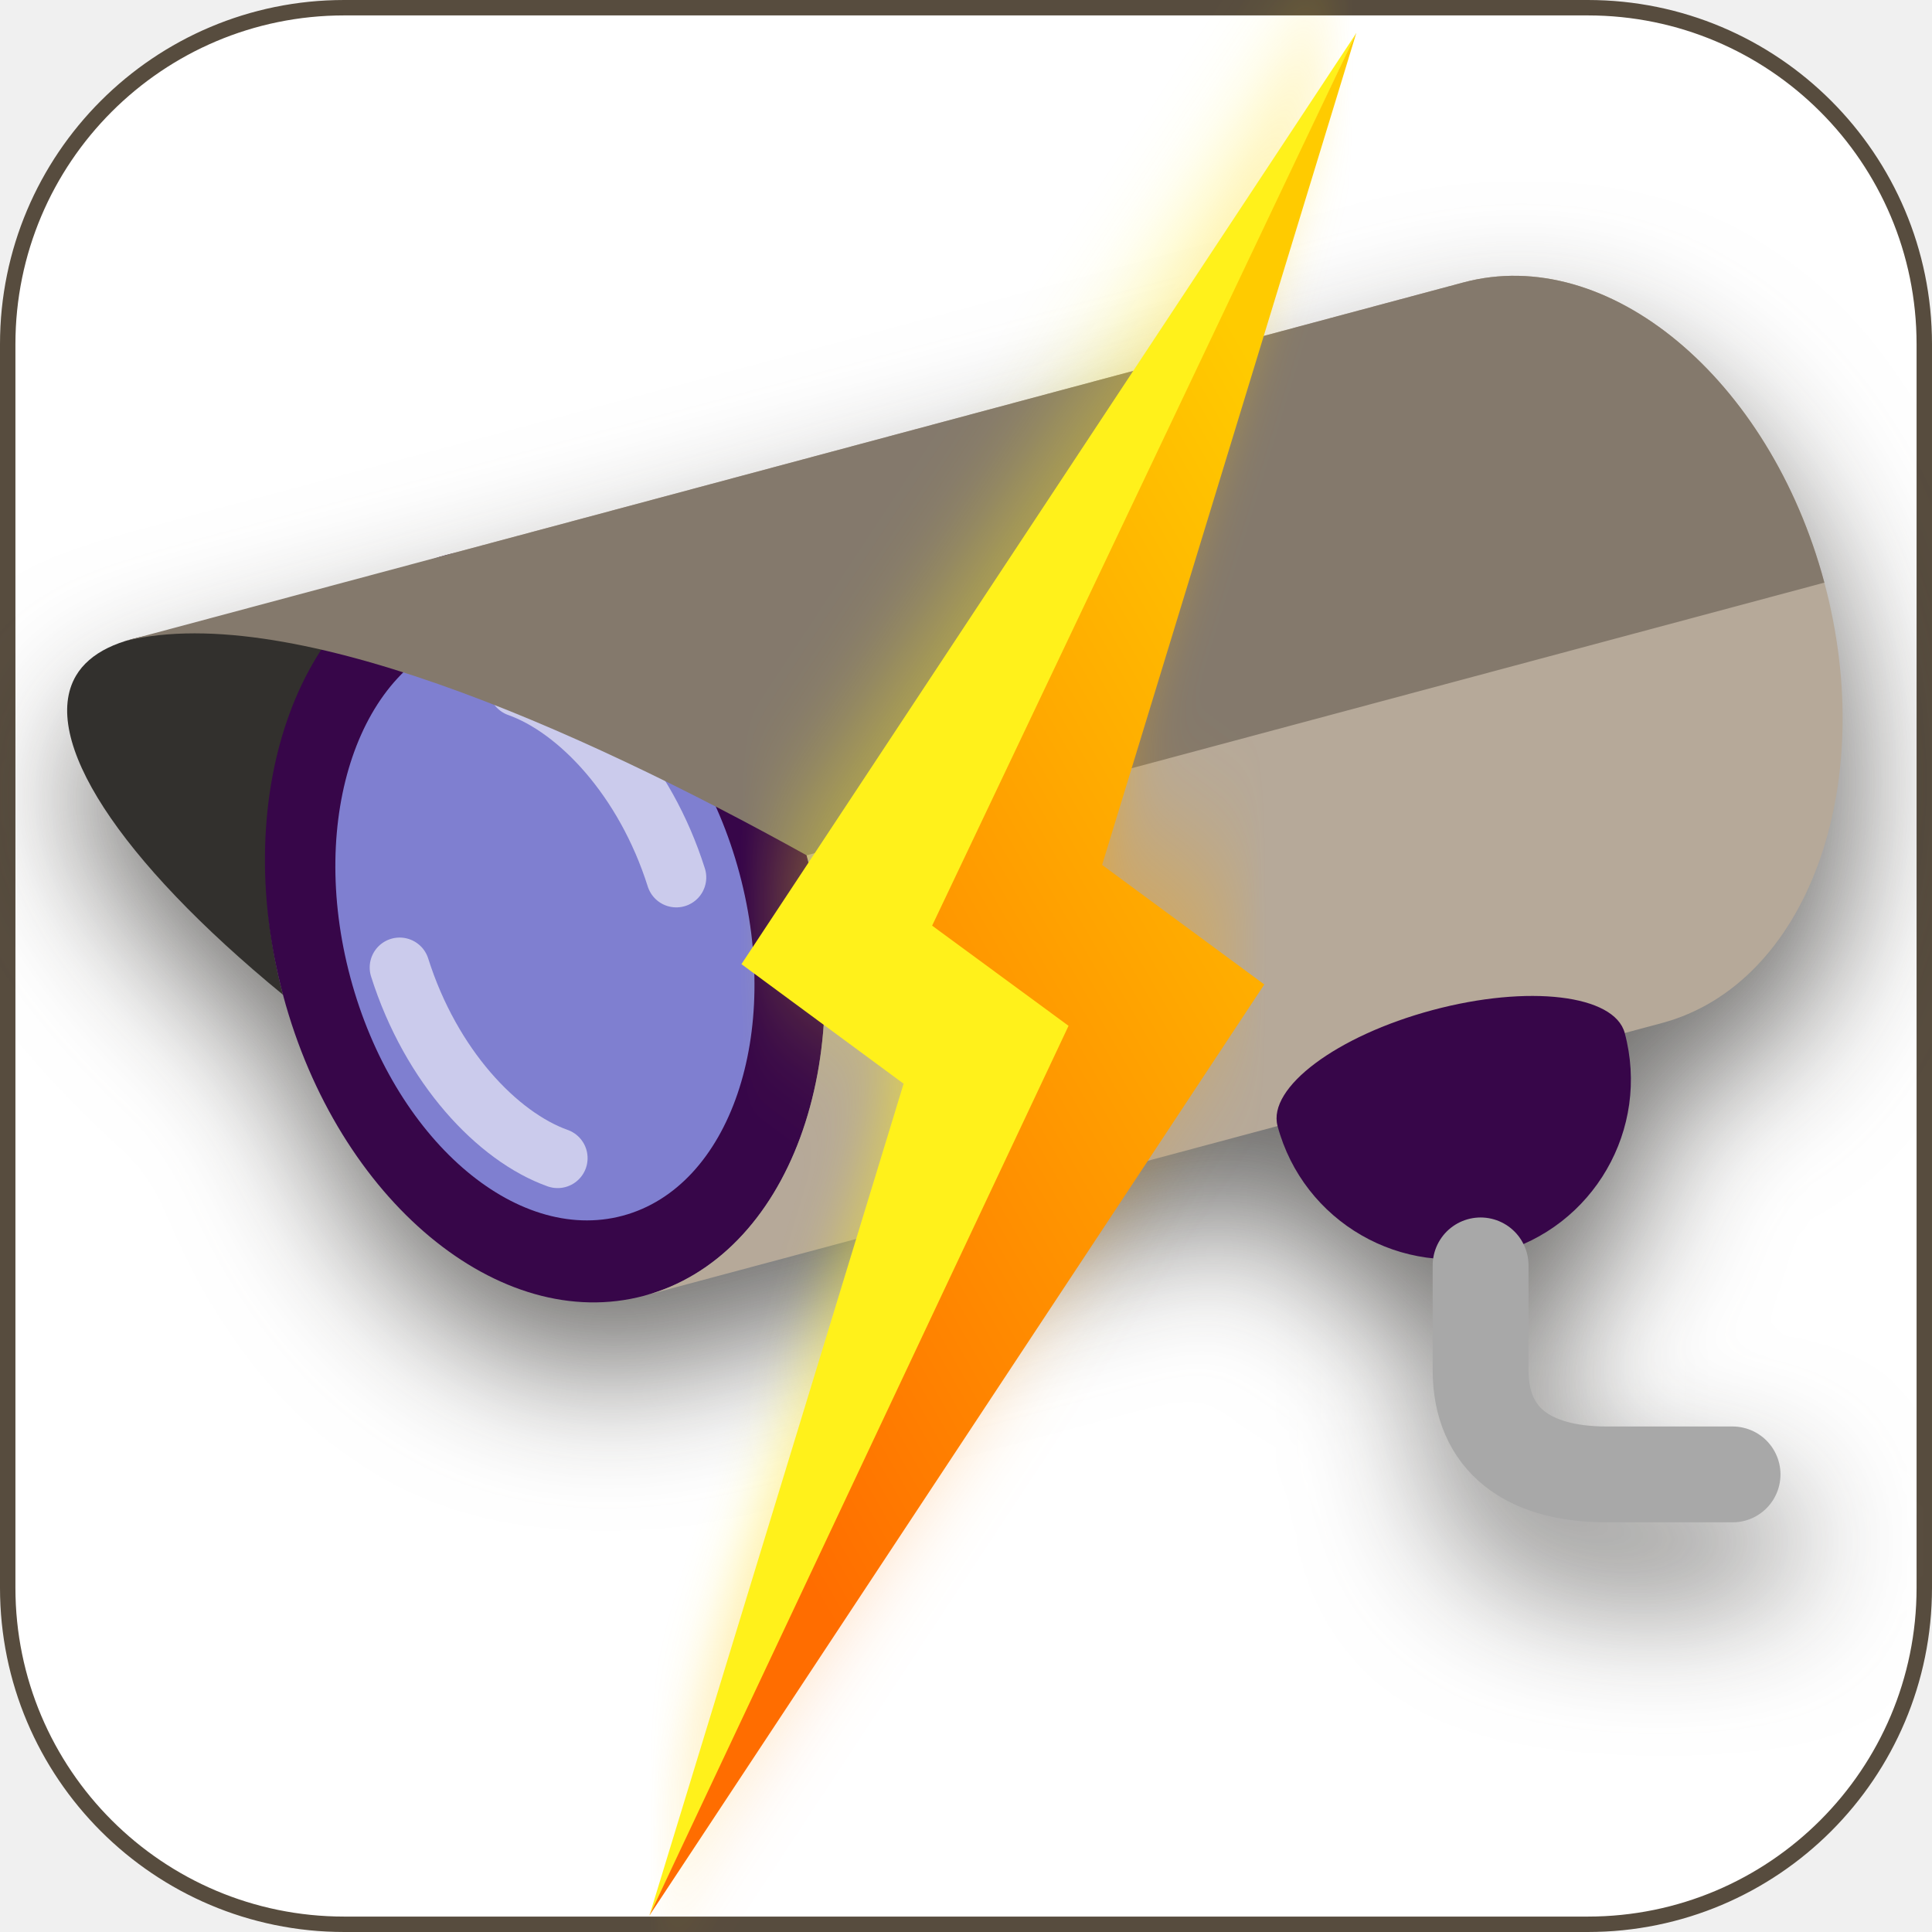
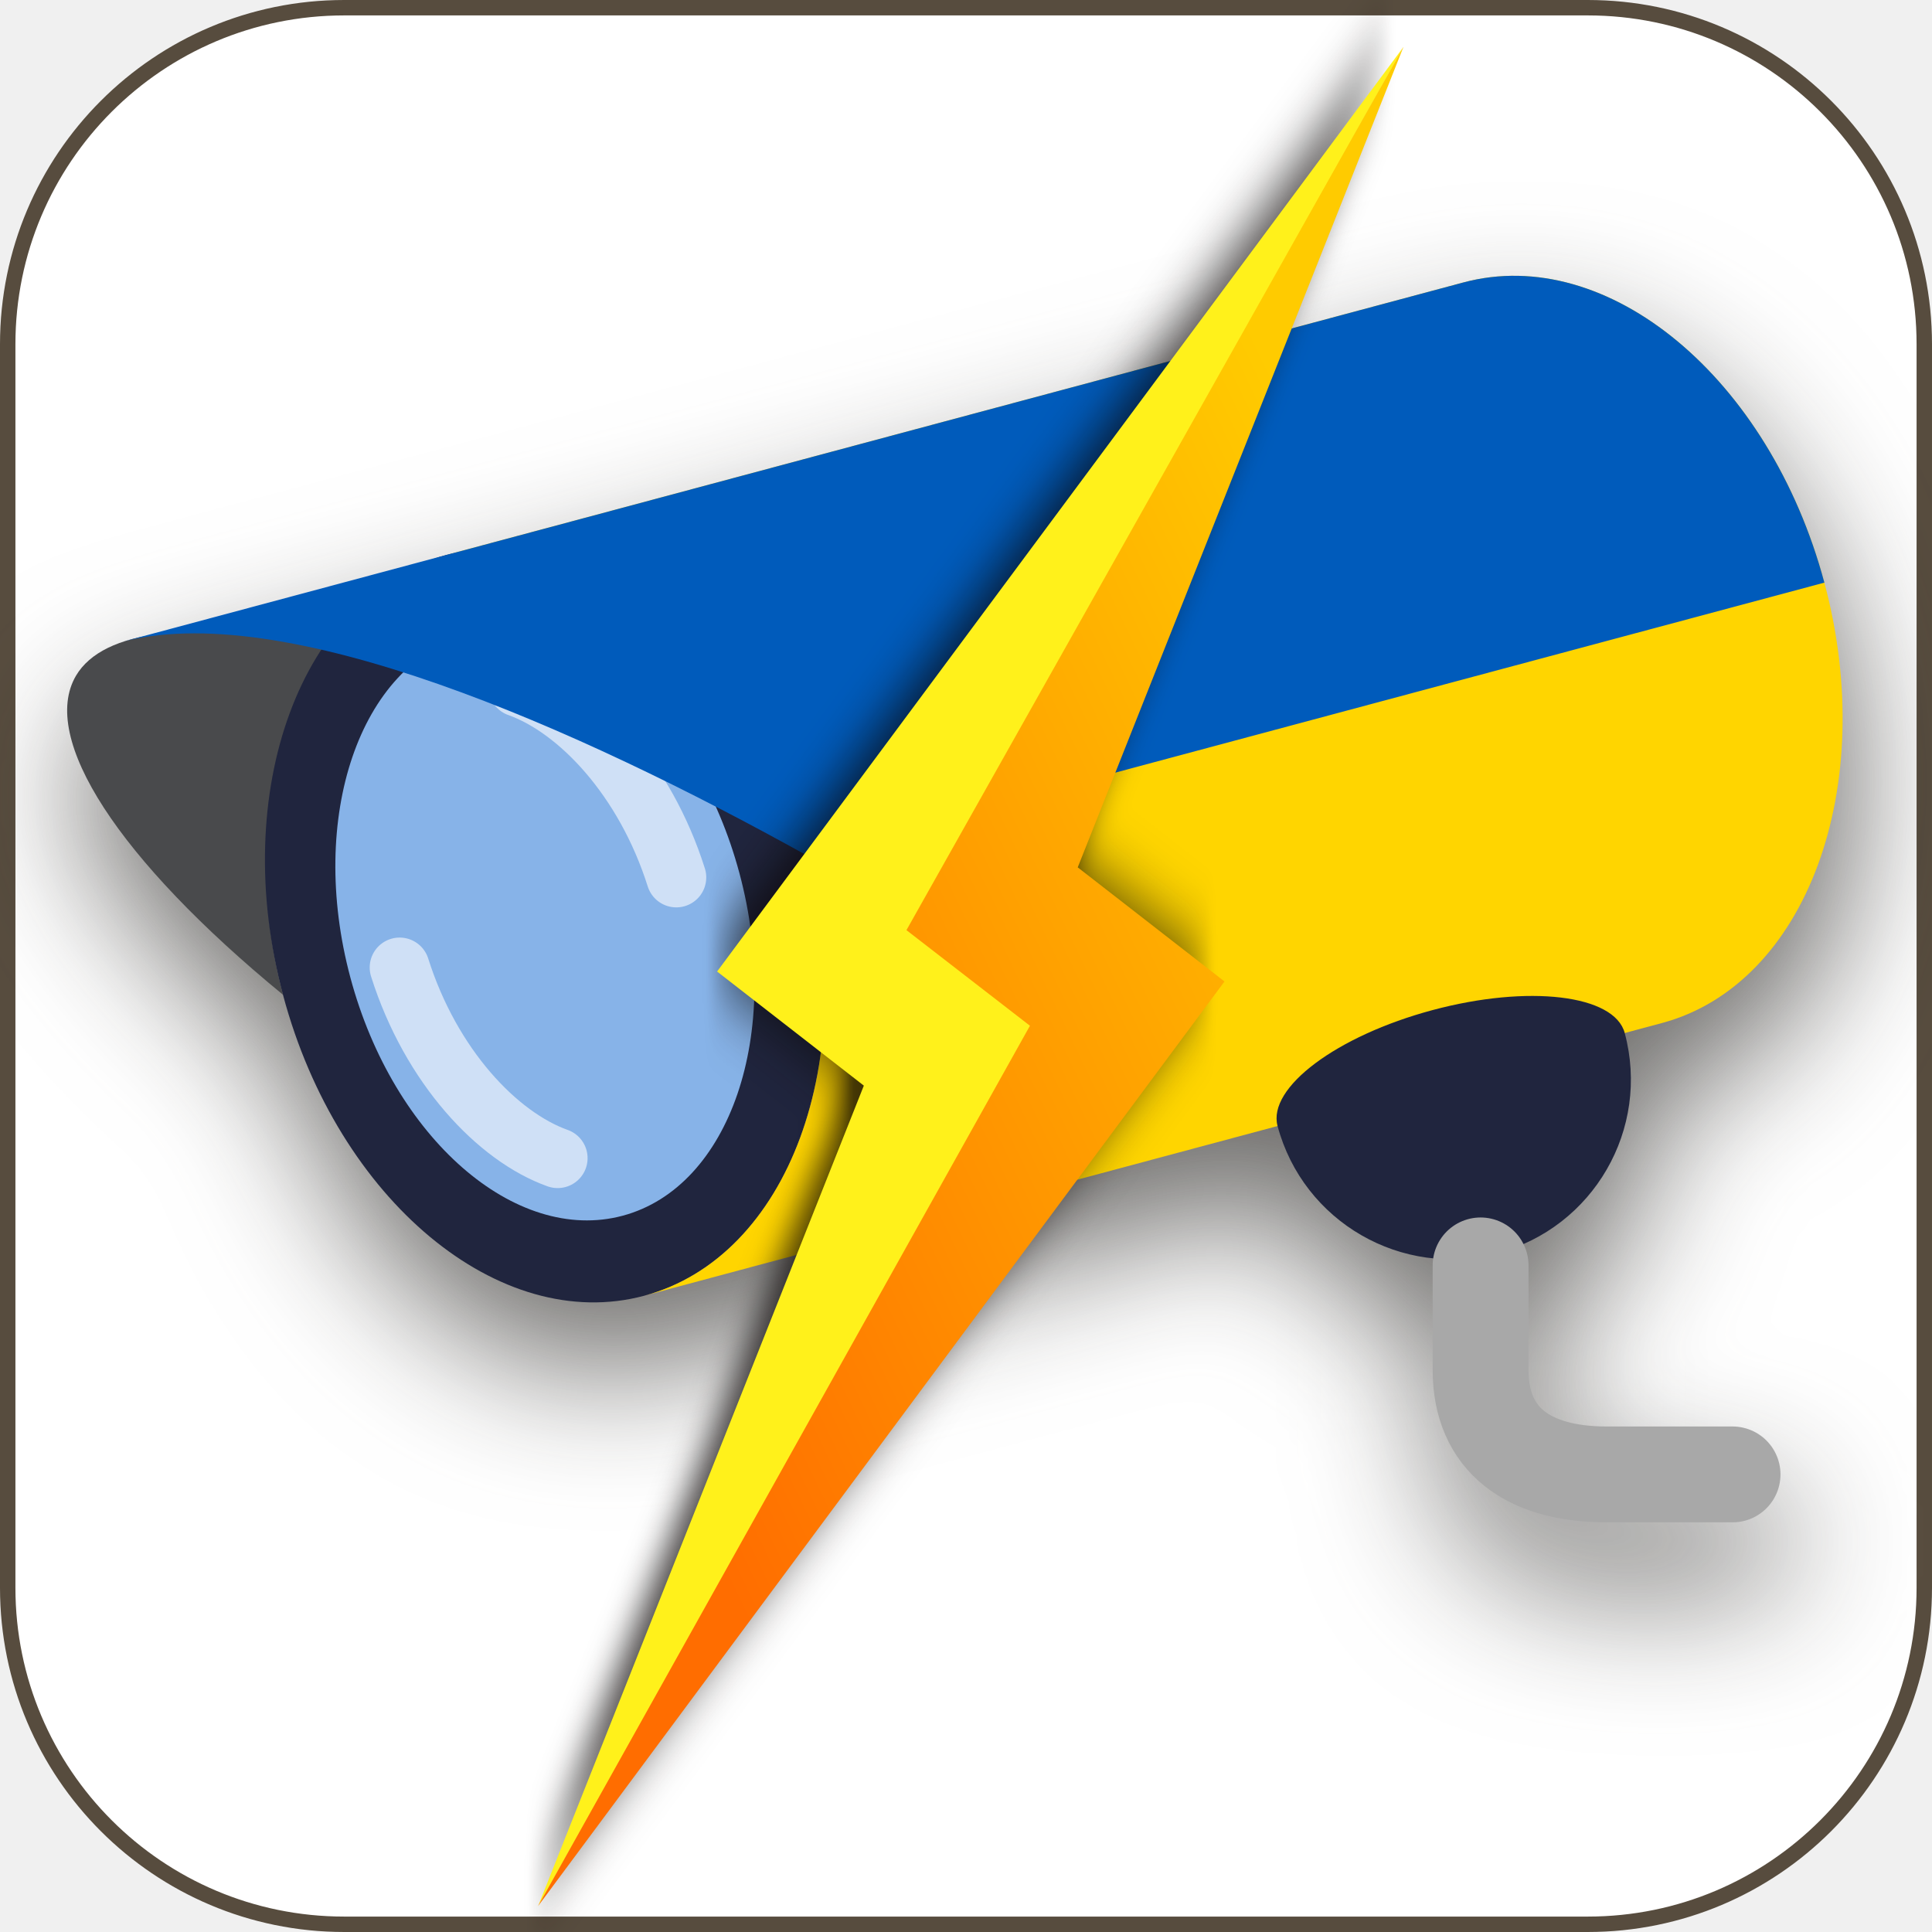
<svg xmlns="http://www.w3.org/2000/svg" xmlns:xlink="http://www.w3.org/1999/xlink" width="541.867mm" height="541.867mm" viewBox="0 0 541.867 541.867" version="1.1" id="svg5">
  <defs id="defs2">
-     <linearGradient xlink:href="#linearGradient5301" id="linearGradient5327" gradientUnits="userSpaceOnUse" x1="-311.085" y1="-174.357" x2="-352.919" y2="-46.602" gradientTransform="matrix(-0.9735449,0.1957634,-0.2667013,-0.9735449,-1370.671,67.38817)" />
    <linearGradient id="linearGradient5301">
      <stop style="stop-color:#ffcb00;stop-opacity:1" offset="0" id="stop5297" />
      <stop style="stop-color:#ff6d00;stop-opacity:1" offset="1" id="stop5299" />
    </linearGradient>
    <linearGradient xlink:href="#linearGradient5301" id="linearGradient27910" gradientUnits="userSpaceOnUse" gradientTransform="matrix(-0.9735449,0.1957634,-0.2667013,-0.9735449,-1370.671,67.38817)" x1="-311.085" y1="-174.357" x2="-352.919" y2="-46.602" />
-     <filter style="color-interpolation-filters:sRGB" id="filter27912" x="-0.18" y="-0.07" width="1.361" height="1.14">
-       <feGaussianBlur stdDeviation="6.1" id="feGaussianBlur27914" />
-     </filter>
    <filter style="color-interpolation-filters:sRGB" id="filter29442" x="-0.095" y="-0.135" width="1.19" height="1.271">
      <feGaussianBlur stdDeviation="77.388" id="feGaussianBlur29444" />
+     </filter>
+     <filter style="color-interpolation-filters:sRGB" id="filter5978" x="-0.091" y="-0.035" width="1.183" height="1.071">
+       <feGaussianBlur stdDeviation="3.087" id="feGaussianBlur5980" />
    </filter>
  </defs>
  <g id="layer1" transform="translate(172.3631,1097.762)">
    <g id="g15976" transform="translate(-1002.124,-341.2604)">
      <g id="g15412" transform="translate(-2.341071,58.14117)">
        <path style="fill:#620862;fill-opacity:1;fill-rule:evenodd;stroke:none;stroke-width:0.117" d="m 966.191,-2.522 c 0.019,-10.944 4.274,-21.172 10.81,-27.023 -9.832,-5.198 -17.416,-6.302 -20.606,-3.174 -4.302,4.233 -0.575,15.722 9.796,30.197 z" id="path6812" />
        <ellipse style="fill:#370649;fill-opacity:1;fill-rule:evenodd;stroke:none;stroke-width:0.101" id="ellipse5020" cx="988.806" cy="-2.452" rx="22.617" ry="32" />
        <ellipse style="fill:#7f7fd0;fill-opacity:1;fill-rule:evenodd;stroke:none;stroke-width:0.077" id="ellipse5022" cx="988.806" cy="-2.452" rx="16.811" ry="25.083" />
        <path style="fill:none;stroke:#ffffff;stroke-width:5;stroke-linecap:round;stroke-linejoin:miter;stroke-miterlimit:4;stroke-dasharray:none;stroke-opacity:0.596" d="m 1000.436,-3.485 c -0.388,-8.673 -4.243,-15.761 -8.62,-18.782" id="path13089-9" />
        <path style="fill:none;stroke:#ffffff;stroke-width:5;stroke-linecap:round;stroke-linejoin:miter;stroke-miterlimit:4;stroke-dasharray:none;stroke-opacity:0.596" d="m 976.184,-2.199 c 0.388,8.673 4.243,15.761 8.62,18.782" id="path13089" />
        <path id="path5024" style="fill:#d76dd7;fill-opacity:1;fill-rule:evenodd;stroke:none;stroke-width:0.101" d="m 988.807,-34.452 a 22.617,32 0 0 1 22.616,32 22.617,32 0 0 1 -22.616,32 h 87.943 a 22.617,32 0 0 0 5e-4,0 22.617,32 0 0 0 22.617,-32 22.617,32 0 0 0 -22.617,-32 22.617,32 0 0 0 -5e-4,0 z" />
        <path id="path5026" style="fill:#9b409b;fill-opacity:1;fill-rule:evenodd;stroke:none;stroke-width:0.101" d="m 960.502,-34.452 c 14.246,-0.203 35.237,16.832 50.921,32 v 5.3e-4 h 87.945 v -5.3e-4 c -2e-4,-17.673 -10.126,-31.999 -22.617,-32 z" />
      </g>
      <path id="circle15603" style="opacity:1;fill:#370649;fill-opacity:1;fill-rule:evenodd;stroke:none;stroke-width:2.832;stroke-linecap:round;stroke-miterlimit:4;stroke-dasharray:none;stroke-opacity:0.596" d="m 1037.997,81.689 a 15,6 0 0 0 -15,6 h -5e-4 a 15,15 0 0 0 15,15 15,15 0 0 0 15,-15 15,6 0 0 0 -15,-6 z" />
    </g>
    <rect style="fill:#ffffff;fill-opacity:1;fill-rule:evenodd;stroke:#574c3e;stroke-width:4.324;stroke-opacity:1" id="rect27760" width="537.542" height="537.542" x="-170.201" y="-1095.6" rx="94.383" ry="94.383" />
    <g id="g29477" transform="matrix(0.9626434,0,0,0.9626434,-2096.041,-480.1997)">
      <path id="path27278" style="opacity:0.7;fill:#32302d;fill-opacity:1;fill-rule:evenodd;stroke:none;stroke-width:1.546;filter:url(#filter29442)" d="m 10182.555,-4675.678 c -1.619,-0.032 -3.234,0.067 -4.852,0.07 a 422.163,298.375 75 0 0 -1.537,0.021 c -8.946,0.079 -17.882,0.607 -26.783,1.795 a 422.163,298.375 75 0 0 -0.174,0.023 c -9.02,1.212 -18.007,2.971 -26.934,5.361 a 422.163,298.375 75 0 0 -0.03,0.01 l -1120.654,300.277 a 422.163,298.375 75 0 0 -0.025,0.01 422.163,298.375 75 0 0 -0.031,0.01 l -340.186,91.152 c -3.843,0.903 -7.554,1.897 -11.129,2.982 l -9.33,2.5 c 2.687,-0.761 5.412,-1.471 8.162,-2.147 -25.736,8.025 -44.308,20.853 -54.592,38.264 -40.362,68.633 46.362,202.311 227.941,351.35 -2.281,-8.572 -4.347,-17.166 -6.205,-25.766 a 422.163,298.375 75 0 0 6.426,26.658 422.163,298.375 75 0 0 397.473,330.553 422.163,298.375 75 0 0 0.1,-0.029 l 697.399,-186.867 v 0 a 197.889,197.889 0 0 0 171.408,145.652 52.77,52.77 0 0 0 -0.602,7.807 v 115.076 c 0,50.614 20.226,98.386 56.944,127.721 36.717,29.335 83.802,40.127 134.551,40.127 h 138.728 a 52.77,52.77 0 0 0 52.772,-52.766 52.77,52.77 0 0 0 -52.772,-52.772 h -138.728 c -35.254,0 -57.529,-8.141 -68.674,-17.045 -11.146,-8.904 -17.282,-18.678 -17.282,-45.266 v -115.076 a 52.77,52.77 0 0 0 -5.552,-23.537 197.889,197.889 0 0 0 111.502,-232.357 79.156,197.889 75 0 0 0,-0.01 l 40.884,-10.955 a 422.163,298.375 75 0 0 178.944,-485.002 v 0 c -3.256,-12.149 -6.916,-24.024 -10.834,-35.705 a 422.163,298.375 75 0 0 -0.76,-2.324 c -4.015,-11.809 -8.388,-23.339 -13.037,-34.629 a 422.163,298.375 75 0 0 -0.652,-1.601 c -4.851,-11.68 -10.033,-23.056 -15.514,-34.135 a 422.163,298.375 75 0 0 -0.238,-0.482 c -11.399,-22.985 -24.081,-44.633 -37.866,-64.75 a 422.163,298.375 75 0 0 -0.07,-0.094 c -6.95,-10.137 -14.157,-19.901 -21.627,-29.238 a 422.163,298.375 75 0 0 -0.324,-0.397 c -7.424,-9.259 -15.073,-18.137 -22.953,-26.561 a 422.163,298.375 75 0 0 -0.694,-0.717 c -7.859,-8.364 -15.912,-16.338 -24.168,-23.826 a 422.163,298.375 75 0 0 -0.414,-0.359 c -8.291,-7.5 -16.763,-14.548 -25.396,-21.119 a 422.163,298.375 75 0 0 -0.346,-0.273 c -8.611,-6.539 -17.389,-12.563 -26.285,-18.133 a 422.163,298.375 75 0 0 -0.781,-0.508 c -8.898,-5.537 -17.927,-10.539 -27.051,-15.061 a 422.163,298.375 75 0 0 -0.576,-0.295 c -9.187,-4.528 -18.475,-8.5 -27.834,-11.953 a 422.163,298.375 75 0 0 -0.227,-0.088 c -9.356,-3.442 -18.78,-6.312 -28.252,-8.633 a 422.163,298.375 75 0 0 -0.16,-0.041 c -9.321,-2.277 -18.68,-3.988 -28.061,-5.135 a 422.163,298.375 75 0 0 -0.64,-0.078 c -7.466,-0.892 -14.938,-1.542 -22.41,-1.691 z m -774.735,675.766 a 422.163,298.375 75 0 1 0.103,0.504 422.163,298.375 75 0 0 -0.103,-0.504 z m 6.311,38.125 a 422.163,298.375 75 0 1 0.111,0.816 422.163,298.375 75 0 0 -0.111,-0.816 z m -602.34,29.34 a 422.163,298.375 75 0 0 3.057,16.25 c -1.104,-5.416 -2.118,-10.833 -3.057,-16.25 z m 606.088,8.824 a 422.163,298.375 75 0 1 0.074,1.105 422.163,298.375 75 0 0 -0.074,-1.105 z m 1.15,37.961 a 422.163,298.375 75 0 1 -0.01,1.197 422.163,298.375 75 0 0 0.01,-1.197 z m -1.478,37.385 a 422.163,298.375 75 0 1 -0.092,1.168 422.163,298.375 75 0 0 0.092,-1.168 z m -4.111,36.51 a 422.163,298.375 75 0 1 -0.148,0.953 422.163,298.375 75 0 0 0.148,-0.953 z m -6.711,35.254 a 422.163,298.375 75 0 1 -0.16,0.664 422.163,298.375 75 0 0 0.16,-0.664 z m -9.271,33.728 a 422.163,298.375 75 0 1 -0.074,0.221 422.163,298.375 75 0 0 0.074,-0.221 z m -11.672,31.654 a 422.163,298.375 75 0 1 -0.072,0.178 422.163,298.375 75 0 0 0.072,-0.178 z m -13.91,29.32 a 422.163,298.375 75 0 1 -0.297,0.566 422.163,298.375 75 0 0 0.297,-0.566 z m -16.184,27.117 a 422.163,298.375 75 0 1 -0.451,0.682 422.163,298.375 75 0 0 0.451,-0.682 z m -18.289,24.562 a 422.163,298.375 75 0 1 -0.592,0.713 422.163,298.375 75 0 0 0.592,-0.713 z m -20.264,21.805 a 422.163,298.375 75 0 1 -0.648,0.617 422.163,298.375 75 0 0 0.648,-0.617 z m -22.051,18.816 a 422.163,298.375 75 0 1 -0.648,0.482 422.163,298.375 75 0 0 0.648,-0.482 z m -23.652,15.656 a 422.163,298.375 75 0 1 -0.566,0.318 422.163,298.375 75 0 0 0.566,-0.318 z m -25.094,12.369 a 422.163,298.375 75 0 1 -0.289,0.115 422.163,298.375 75 0 0 0.289,-0.115 z" transform="matrix(0.2645833,0,0,0.2645833,-250.2291,695.442)" />
      <g id="g29408" transform="translate(1007.416,695.442)">
        <g id="g29404" transform="rotate(10,1252.265,-1170.939)">
          <g id="g29400" transform="matrix(3.163503,-1.475166,1.475166,3.163503,-1955.247,415.3125)">
-             <path style="fill:#32302d;fill-opacity:1;fill-rule:evenodd;stroke:none;stroke-width:0.117" d="m 966.191,-2.522 c 0.019,-10.944 4.274,-21.172 10.81,-27.023 -9.832,-5.198 -17.416,-6.302 -20.606,-3.174 -4.302,4.233 -0.575,15.722 9.796,30.197 z" id="path29386" />
-             <ellipse style="fill:#370649;fill-opacity:1;fill-rule:evenodd;stroke:none;stroke-width:0.101" id="ellipse29388" cx="988.806" cy="-2.452" rx="22.617" ry="32" />
-             <ellipse style="fill:#7f7fd0;fill-opacity:1;fill-rule:evenodd;stroke:none;stroke-width:0.077" id="ellipse29390" cx="988.806" cy="-2.452" rx="16.811" ry="25.083" />
+             <path style="fill:#494a4c;fill-opacity:1;fill-rule:evenodd;stroke:none;stroke-width:0.117" d="m 966.191,-2.522 c 0.019,-10.944 4.274,-21.172 10.81,-27.023 -9.832,-5.198 -17.416,-6.302 -20.606,-3.174 -4.302,4.233 -0.575,15.722 9.796,30.197 z" id="path29386" />
+             <ellipse style="fill:#20253e;fill-opacity:1;fill-rule:evenodd;stroke:none;stroke-width:0.101" id="ellipse29388" cx="988.806" cy="-2.452" rx="22.617" ry="32" />
+             <ellipse style="fill:#87b3e8;fill-opacity:1;fill-rule:evenodd;stroke:none;stroke-width:0.077" id="ellipse29390" cx="988.806" cy="-2.452" rx="16.811" ry="25.083" />
            <path style="fill:none;stroke:#ffffff;stroke-width:5;stroke-linecap:round;stroke-linejoin:miter;stroke-miterlimit:4;stroke-dasharray:none;stroke-opacity:0.596" d="m 1000.436,-3.485 c -0.388,-8.673 -4.243,-15.761 -8.62,-18.782" id="path29392" />
            <path style="fill:none;stroke:#ffffff;stroke-width:5;stroke-linecap:round;stroke-linejoin:miter;stroke-miterlimit:4;stroke-dasharray:none;stroke-opacity:0.596" d="m 976.184,-2.199 c 0.388,8.673 4.243,15.761 8.62,18.782" id="path29394" />
-             <path id="path29396" style="fill:#b6a999;fill-opacity:1;fill-rule:evenodd;stroke:none;stroke-width:0.101" d="m 988.807,-34.452 a 22.617,32 0 0 1 22.616,32 22.617,32 0 0 1 -22.616,32 h 87.943 a 22.617,32 0 0 0 5e-4,0 22.617,32 0 0 0 22.617,-32 22.617,32 0 0 0 -22.617,-32 22.617,32 0 0 0 -5e-4,0 z" />
-             <path id="path29398" style="fill:#84796c;fill-opacity:1;fill-rule:evenodd;stroke:none;stroke-width:0.101" d="m 960.502,-34.452 c 14.246,-0.203 35.237,16.832 50.921,32 v 5.3e-4 h 87.945 v -5.3e-4 c -2e-4,-17.673 -10.126,-31.999 -22.617,-32 z" />
+             <path id="path29396" style="fill:#ffd500;fill-opacity:1;fill-rule:evenodd;stroke:none;stroke-width:0.101" d="m 988.807,-34.452 a 22.617,32 0 0 1 22.616,32 22.617,32 0 0 1 -22.616,32 h 87.943 a 22.617,32 0 0 0 5e-4,0 22.617,32 0 0 0 22.617,-32 22.617,32 0 0 0 -22.617,-32 22.617,32 0 0 0 -5e-4,0 z" />
+             <path id="path29398" style="fill:#005bbb;fill-opacity:1;fill-rule:evenodd;stroke:none;stroke-width:0.101" d="m 960.502,-34.452 c 14.246,-0.203 35.237,16.832 50.921,32 v 5.3e-4 h 87.945 v -5.3e-4 c -2e-4,-17.673 -10.126,-31.999 -22.617,-32 z" />
          </g>
-           <path id="path29402" style="fill:#370649;fill-opacity:1;fill-rule:evenodd;stroke:none;stroke-width:9.886;stroke-linecap:round;stroke-miterlimit:4;stroke-dasharray:none;stroke-opacity:0.596" d="m 1428.19,-1071.717 a 20.943,52.358 65 0 0 -38.6,41.108 v 8e-4 a 52.358,52.358 0 0 0 69.581,25.325 52.358,52.358 0 0 0 25.325,-69.581 20.943,52.358 65 0 0 -56.304,3.146 z" />
+           <path id="path29402" style="fill:#20253e;fill-opacity:1;fill-rule:evenodd;stroke:none;stroke-width:9.886;stroke-linecap:round;stroke-miterlimit:4;stroke-dasharray:none;stroke-opacity:0.596" d="m 1428.19,-1071.717 a 20.943,52.358 65 0 0 -38.6,41.108 v 8e-4 a 52.358,52.358 0 0 0 69.581,25.325 52.358,52.358 0 0 0 25.325,-69.581 20.943,52.358 65 0 0 -56.304,3.146 z" />
        </g>
        <path style="fill:none;stroke:#a8a8a8;stroke-width:27.924;stroke-linecap:round;stroke-linejoin:round;stroke-miterlimit:4;stroke-dasharray:none;stroke-opacity:1" d="m 1422.29,-968.291 v 30.448 c 0,20.426 13.95,30.448 36.705,30.448 h 36.705" id="path29406" />
      </g>
    </g>
-     <g id="g28615" transform="matrix(1.106633,0.1991661,-0.1991661,1.106633,-543.6739,-461.6962)">
-       <g id="g3516" transform="matrix(-1.261056,-1.165413,0.5380554,-2.2519,-847.2718,-1400.244)" style="opacity:0.405;filter:url(#filter27912)">
-         <path id="path5321-2" d="m -1024.27,209.718 4.532,-107.578 -27.51,5.994 5.101,-108.288 16.783,87.006 32.734,-7.09 z" style="fill:#fff11b;fill-opacity:1;stroke:none;stroke-width:0.265px;stroke-linecap:butt;stroke-linejoin:miter;stroke-opacity:1" />
-         <path id="path5321" d="m -1042.135,-0.155 -4.532,107.578 27.51,-5.994 -5.101,108.287 -16.783,-87.006 -32.734,7.09 z" style="fill:url(#linearGradient5327);fill-opacity:1;stroke:none;stroke-width:0.265px;stroke-linecap:butt;stroke-linejoin:miter;stroke-opacity:1" />
+     <g id="g28615" transform="matrix(1.059314,0.1741524,-0.2979004,1.088699,-569.8495,-455.763)">
+       <g id="g3516" transform="matrix(-1.261056,-1.165413,0.5380554,-2.2519,-848.4303,-1389.881)" style="opacity:0.767;fill:#090505;fill-opacity:1;filter:url(#filter5978)">
+         <path id="path5321-2" d="m -1024.27,209.718 4.532,-107.578 -27.51,5.994 5.101,-108.288 16.783,87.006 32.734,-7.09 z" style="fill:#090505;fill-opacity:1;stroke:none;stroke-width:0.265px;stroke-linecap:butt;stroke-linejoin:miter;stroke-opacity:1" />
+         <path id="path5321" d="m -1042.135,-0.155 -4.532,107.578 27.51,-5.994 -5.101,108.287 -16.783,-87.006 -32.734,7.09 z" style="fill:#090505;fill-opacity:1;stroke:none;stroke-width:0.265px;stroke-linecap:butt;stroke-linejoin:miter;stroke-opacity:1" />
      </g>
      <g id="g27908" transform="matrix(-1.261056,-1.165413,0.5380554,-2.2519,-845.256,-1388.51)">
        <path id="path27904" d="m -1024.27,209.718 4.532,-107.578 -27.51,5.994 5.101,-108.288 16.783,87.006 32.734,-7.09 z" style="fill:#fff11b;fill-opacity:1;stroke:none;stroke-width:0.265px;stroke-linecap:butt;stroke-linejoin:miter;stroke-opacity:1" />
        <path id="path27906" d="m -1042.135,-0.155 -4.532,107.578 27.51,-5.994 -5.101,108.287 -16.783,-87.006 -32.734,7.09 z" style="fill:url(#linearGradient27910);fill-opacity:1;stroke:none;stroke-width:0.265px;stroke-linecap:butt;stroke-linejoin:miter;stroke-opacity:1" />
      </g>
    </g>
  </g>
</svg>
